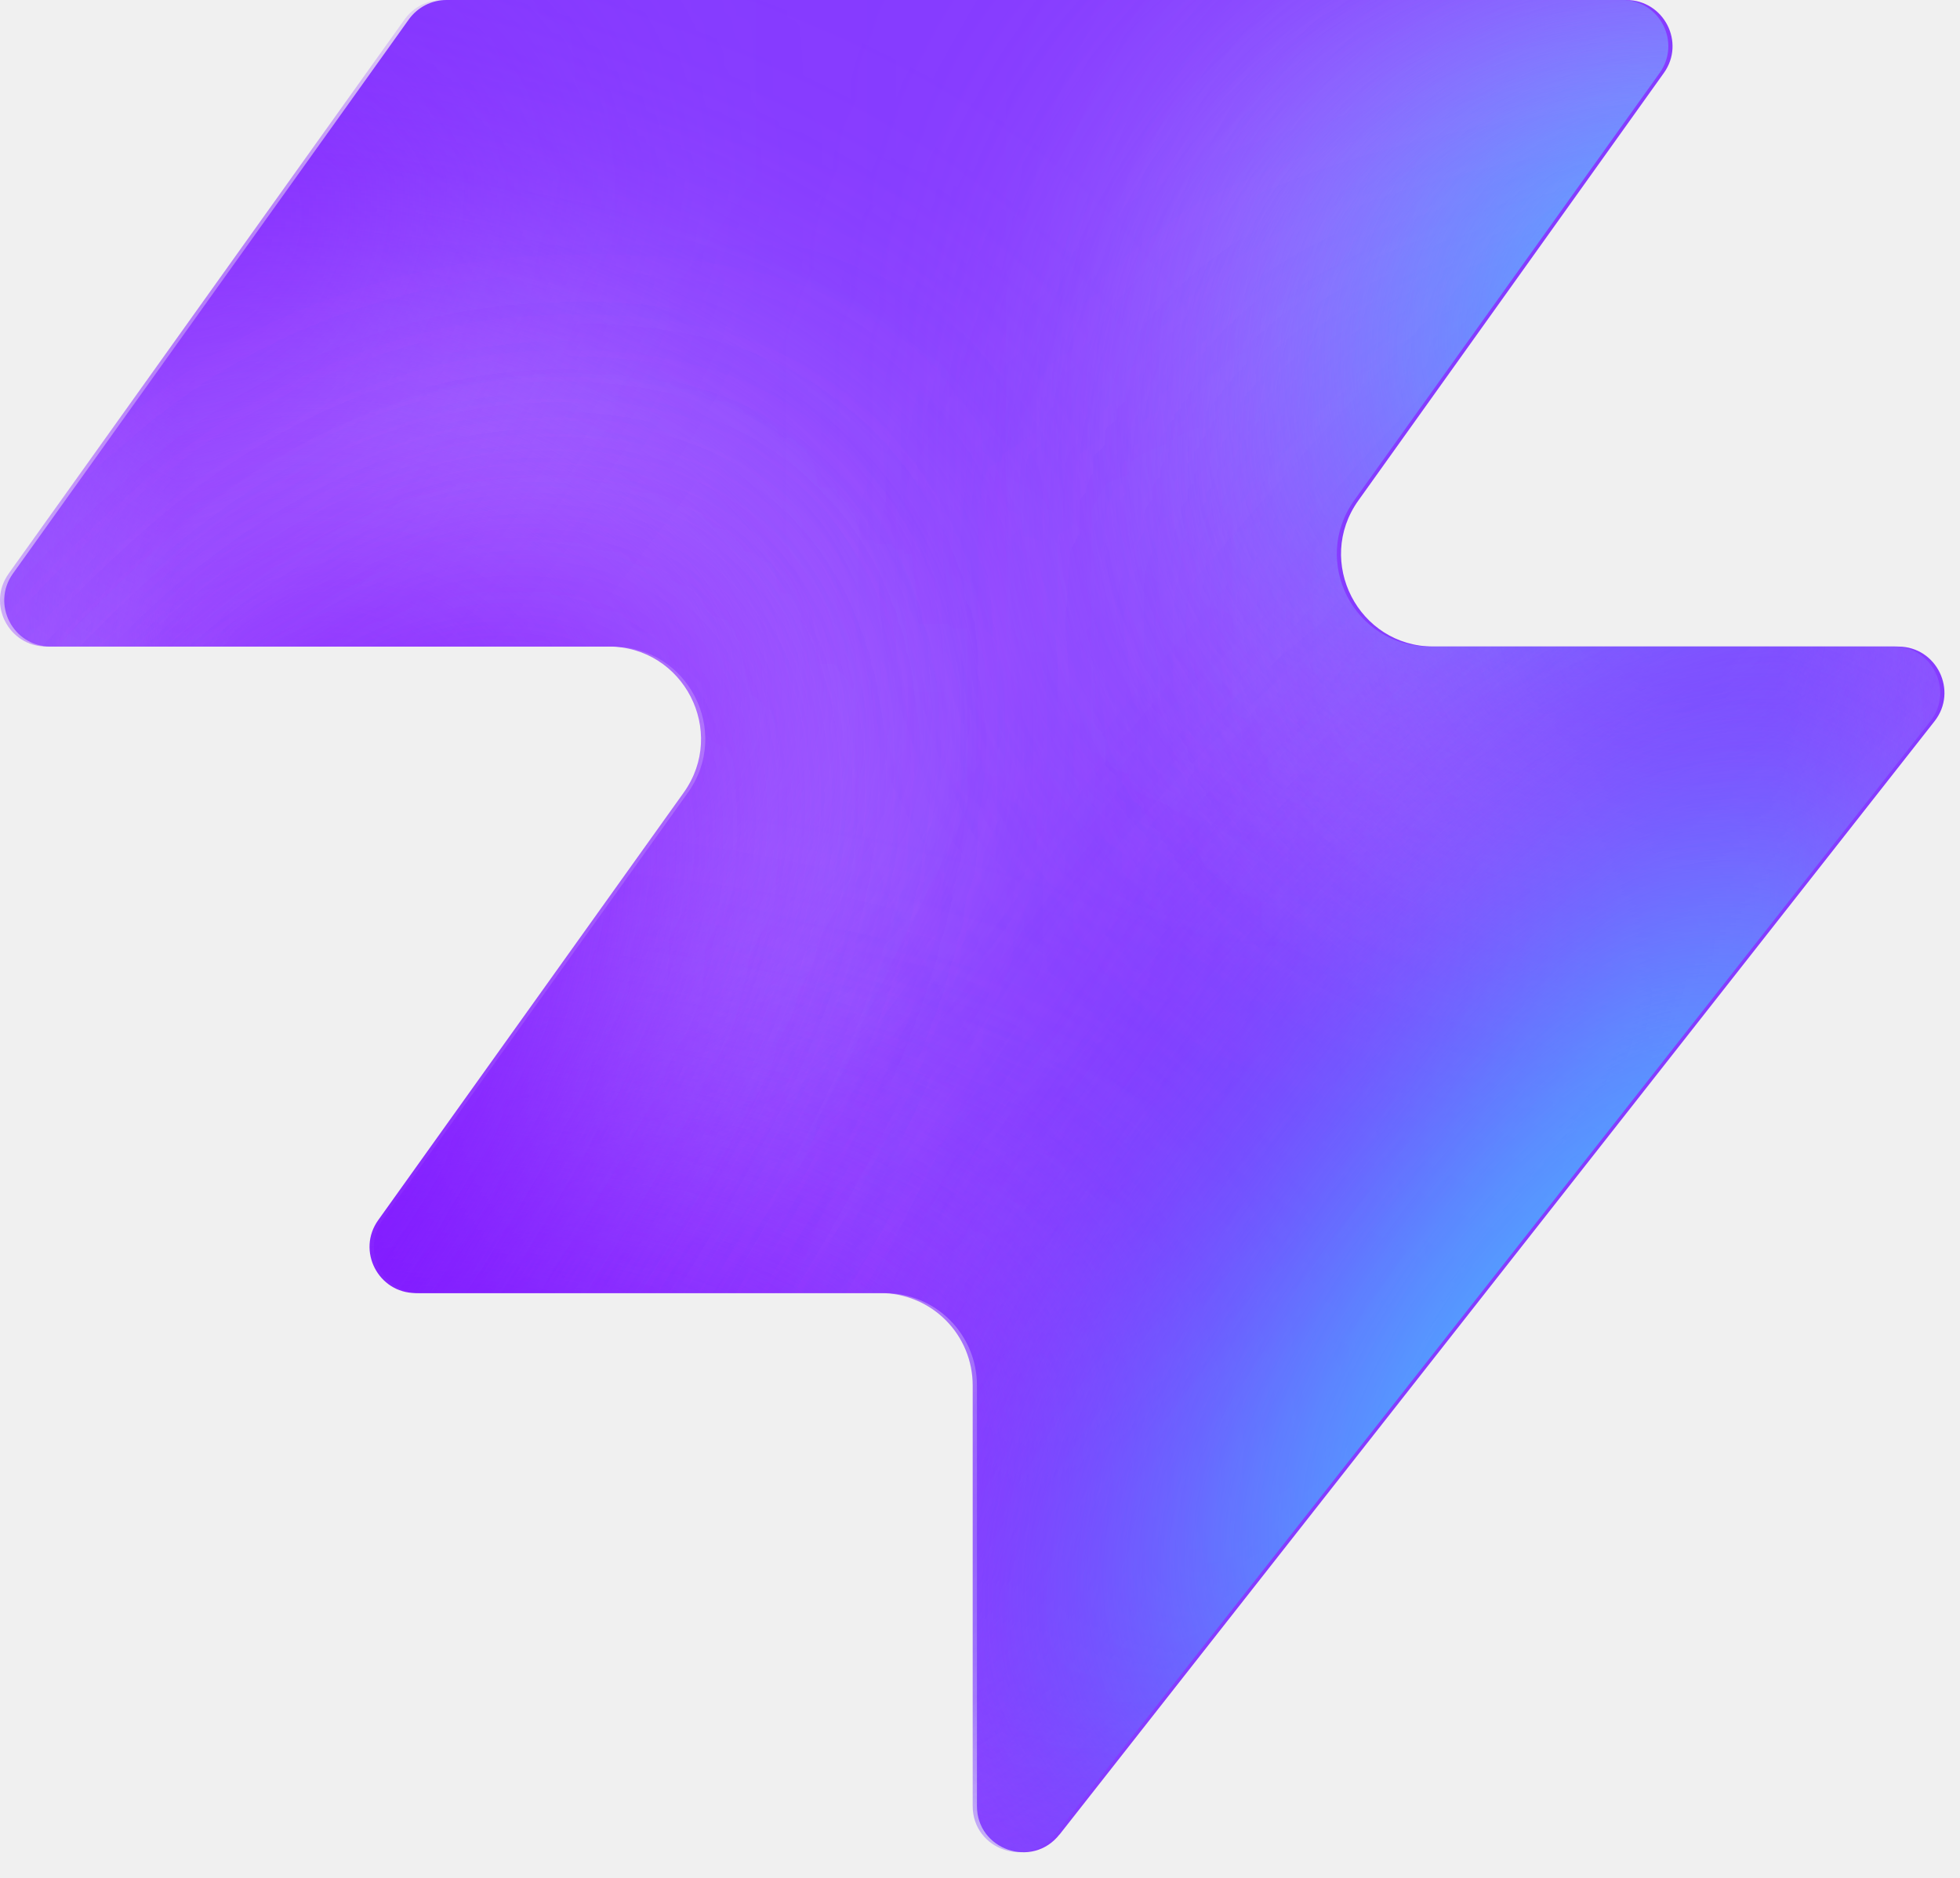
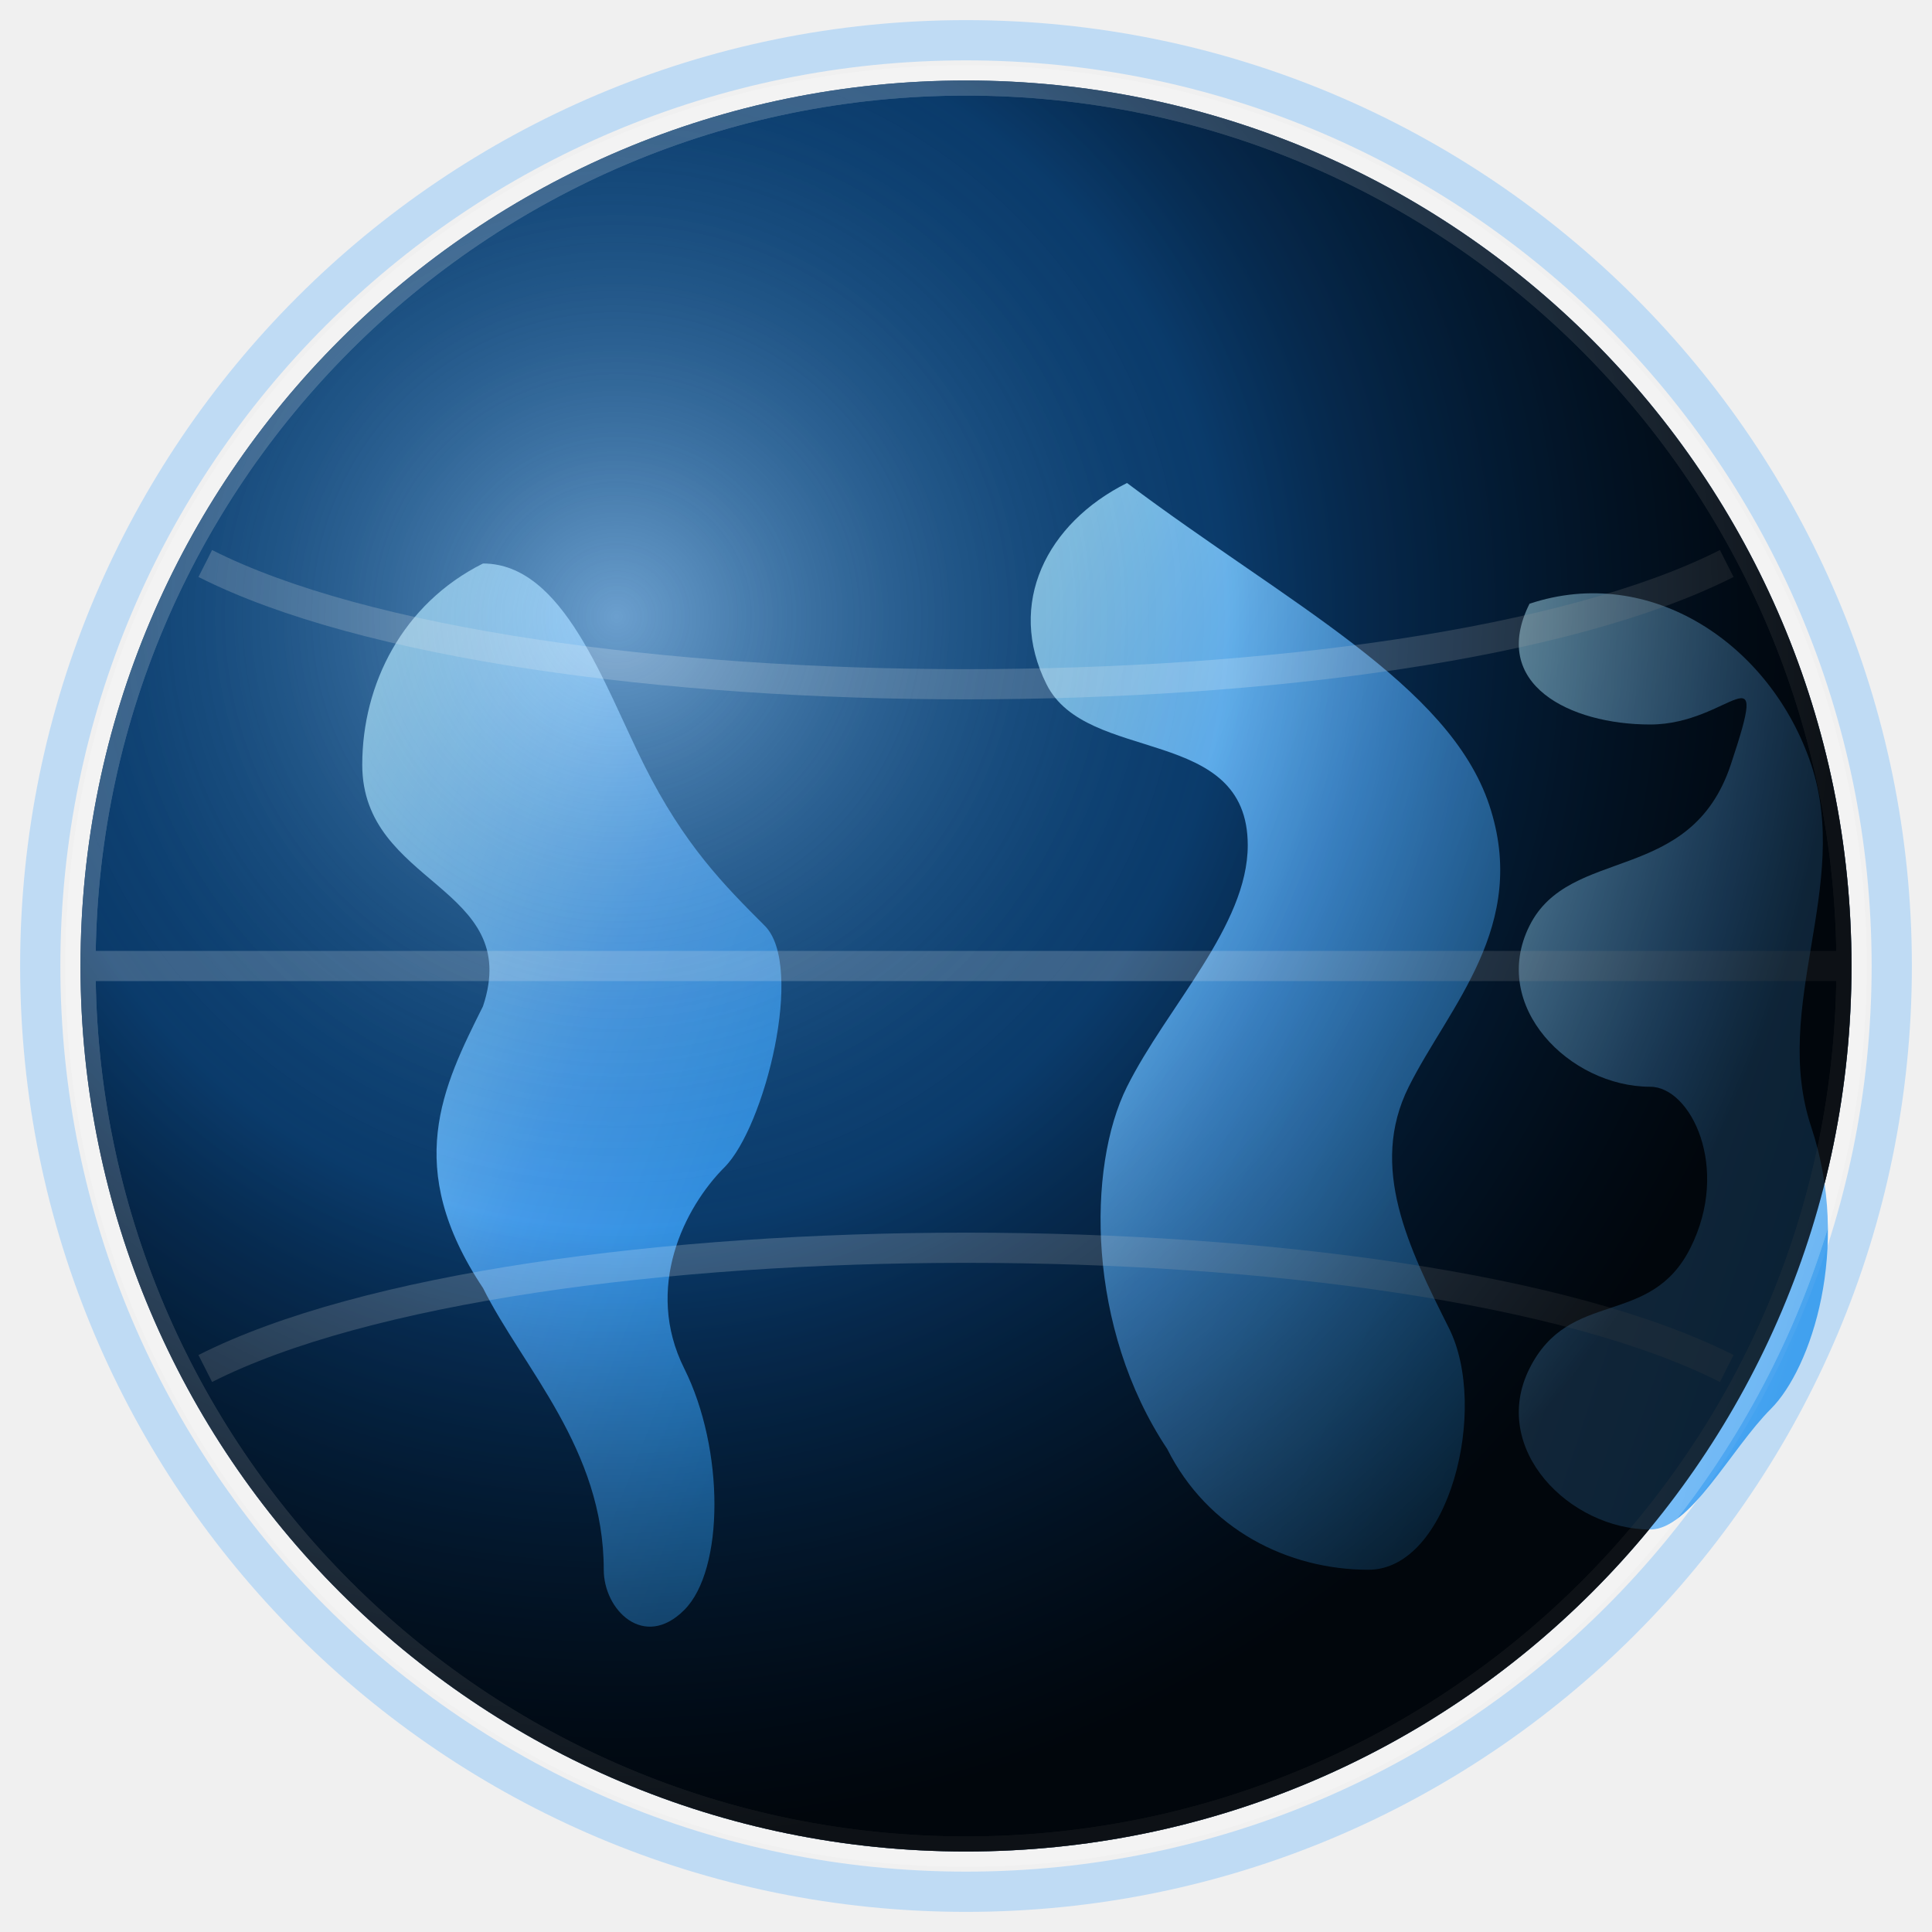
- <svg xmlns="http://www.w3.org/2000/svg" width="48" height="46" fill="none" viewBox="0 0 48 46">
-   <path fill="#863bff" d="M25.946 44.938c-.664.845-2.021.375-2.021-.698V33.937a2.26 2.26 0 0 0-2.262-2.262H10.287c-.92 0-1.456-1.04-.92-1.788l7.48-10.471c1.07-1.497 0-3.578-1.842-3.578H1.237c-.92 0-1.456-1.04-.92-1.788L10.013.474c.214-.297.556-.474.92-.474h28.894c.92 0 1.456 1.04.92 1.788l-7.48 10.471c-1.07 1.498 0 3.579 1.842 3.579h11.377c.943 0 1.473 1.088.89 1.83L25.947 44.94z" style="fill:#863bff;fill:color(display-p3 .525 .23 1);fill-opacity:1" />
-   <mask id="a" width="48" height="46" x="0" y="0" maskUnits="userSpaceOnUse" style="mask-type:alpha">
-     <path fill="#000" d="M25.842 44.938c-.664.844-2.021.375-2.021-.698V33.937a2.26 2.26 0 0 0-2.262-2.262H10.183c-.92 0-1.456-1.04-.92-1.788l7.48-10.471c1.07-1.498 0-3.579-1.842-3.579H1.133c-.92 0-1.456-1.04-.92-1.787L9.91.473c.214-.297.556-.474.92-.474h28.894c.92 0 1.456 1.04.92 1.788l-7.48 10.471c-1.07 1.498 0 3.578 1.842 3.578h11.377c.943 0 1.473 1.088.89 1.832L25.843 44.94z" style="fill:#000;fill-opacity:1" />
-   </mask>
-   <g mask="url(#a)">
-     <g filter="url(#b)">
-       <ellipse cx="5.508" cy="14.704" fill="#ede6ff" rx="5.508" ry="14.704" style="fill:#ede6ff;fill:color(display-p3 .927 .903 1);fill-opacity:1" transform="matrix(.00324 1 1 -.00324 -4.47 31.516)" />
-     </g>
-     <g filter="url(#c)">
-       <ellipse cx="10.399" cy="29.851" fill="#ede6ff" rx="10.399" ry="29.851" style="fill:#ede6ff;fill:color(display-p3 .927 .903 1);fill-opacity:1" transform="matrix(.00324 1 1 -.00324 -39.328 7.883)" />
-     </g>
-     <g filter="url(#d)">
-       <ellipse cx="5.508" cy="30.487" fill="#7e14ff" rx="5.508" ry="30.487" style="fill:#7e14ff;fill:color(display-p3 .492 .077 1);fill-opacity:1" transform="rotate(89.814 -25.913 -14.639)scale(1 -1)" />
-     </g>
-     <g filter="url(#e)">
-       <ellipse cx="5.508" cy="30.599" fill="#7e14ff" rx="5.508" ry="30.599" style="fill:#7e14ff;fill:color(display-p3 .492 .077 1);fill-opacity:1" transform="rotate(89.814 -32.644 -3.334)scale(1 -1)" />
-     </g>
-     <g filter="url(#f)">
-       <ellipse cx="5.508" cy="30.599" fill="#7e14ff" rx="5.508" ry="30.599" style="fill:#7e14ff;fill:color(display-p3 .492 .077 1);fill-opacity:1" transform="matrix(.00324 1 1 -.00324 -34.34 30.47)" />
-     </g>
-     <g filter="url(#g)">
-       <ellipse cx="14.072" cy="22.078" fill="#ede6ff" rx="14.072" ry="22.078" style="fill:#ede6ff;fill:color(display-p3 .927 .903 1);fill-opacity:1" transform="rotate(93.35 24.506 48.493)scale(-1 1)" />
-     </g>
-     <g filter="url(#h)">
-       <ellipse cx="3.47" cy="21.501" fill="#7e14ff" rx="3.47" ry="21.501" style="fill:#7e14ff;fill:color(display-p3 .492 .077 1);fill-opacity:1" transform="rotate(89.009 28.708 47.59)scale(-1 1)" />
-     </g>
-     <g filter="url(#i)">
-       <ellipse cx="3.47" cy="21.501" fill="#7e14ff" rx="3.47" ry="21.501" style="fill:#7e14ff;fill:color(display-p3 .492 .077 1);fill-opacity:1" transform="rotate(89.009 28.708 47.59)scale(-1 1)" />
-     </g>
-     <g filter="url(#j)">
-       <ellipse cx=".387" cy="8.972" fill="#7e14ff" rx="4.407" ry="29.108" style="fill:#7e14ff;fill:color(display-p3 .492 .077 1);fill-opacity:1" transform="rotate(39.51 .387 8.972)" />
-     </g>
-     <g filter="url(#k)">
-       <ellipse cx="47.523" cy="-6.092" fill="#7e14ff" rx="4.407" ry="29.108" style="fill:#7e14ff;fill:color(display-p3 .492 .077 1);fill-opacity:1" transform="rotate(37.892 47.523 -6.092)" />
-     </g>
-     <g filter="url(#l)">
-       <ellipse cx="41.412" cy="6.333" fill="#47bfff" rx="5.971" ry="9.665" style="fill:#47bfff;fill:color(display-p3 .28 .748 1);fill-opacity:1" transform="rotate(37.892 41.412 6.333)" />
-     </g>
-     <g filter="url(#m)">
-       <ellipse cx="-1.879" cy="38.332" fill="#7e14ff" rx="4.407" ry="29.108" style="fill:#7e14ff;fill:color(display-p3 .492 .077 1);fill-opacity:1" transform="rotate(37.892 -1.88 38.332)" />
-     </g>
-     <g filter="url(#n)">
-       <ellipse cx="-1.879" cy="38.332" fill="#7e14ff" rx="4.407" ry="29.108" style="fill:#7e14ff;fill:color(display-p3 .492 .077 1);fill-opacity:1" transform="rotate(37.892 -1.88 38.332)" />
-     </g>
-     <g filter="url(#o)">
-       <ellipse cx="35.651" cy="29.907" fill="#7e14ff" rx="4.407" ry="29.108" style="fill:#7e14ff;fill:color(display-p3 .492 .077 1);fill-opacity:1" transform="rotate(37.892 35.651 29.907)" />
-     </g>
-     <g filter="url(#p)">
-       <ellipse cx="38.418" cy="32.4" fill="#47bfff" rx="5.971" ry="15.297" style="fill:#47bfff;fill:color(display-p3 .28 .748 1);fill-opacity:1" transform="rotate(37.892 38.418 32.4)" />
-     </g>
+ <svg xmlns="http://www.w3.org/2000/svg" viewBox="0 0 48 48" width="48" height="48">
+   <circle cx="24" cy="24" r="23" fill="none" stroke="#4daaff" stroke-width="1" opacity="0.3" />
+   <circle cx="24" cy="24" r="22" fill="#07315c" />
+   <circle cx="24" cy="24" r="22" fill="url(#oceanGrad)" />
+   <g fill="#7ad0ff" opacity="0.85">
+     <path d="M12,14 C10,15 9,17 9,19 C9,22 13,22 12,25 C11,27 10,29 12,32 C13,34 15,36 15,39 C15,40 16,41 17,40 C18,39 18,36 17,34 C16,32 17,30 18,29 C19,28 20,24 19,23 C18,22 17,21 16,19 C15,17 14,14 12,14 Z" fill="url(#landGrad)" />
+     <path d="M28,12 C26,13 25,15 26,17 C27,19 31,18 31,21 C31,23 29,25 28,27 C27,29 27,33 29,36 C30,38 32,39 34,39 C36,39 37,35 36,33 C35,31 34,29 35,27 C36,25 38,23 37,20 C36,17 32,15 28,12 Z" fill="url(#landGrad)" />
+     <path d="M38,15 C37,17 39,18 41,18 C43,18 44,16 43,19 C42,22 39,21 38,23 C37,25 39,27 41,27 C42,27 43,29 42,31 C41,33 39,32 38,34 C37,36 39,38 41,38 C42,38 43,36 44,35 C45,34 46,31 45,28 C44,25 46,22 45,19 C44,16 41,14 38,15 Z" fill="url(#landGrad)" />
  </g>
+   <g stroke="#ffffff" stroke-width="0.75" fill="none" opacity="0.2">
+     <line x1="2" y1="24" x2="46" y2="24" />
+     <path d="M5.1,14 C13,18 35,18 42.9,14" />
+     <path d="M5.1,34 C13,30 35,30 42.9,34" />
+     <path d="M24,2 A22,22 0 0,0 24,46" />
+     <path d="M24,2 A22,22 0 0,1 24,46" />
+     <circle cx="24" cy="24" r="22" />
+   </g>
+   <circle cx="24" cy="24" r="22" fill="url(#sphereShade)" pointer-events="none" />
  <defs>
-     <filter id="b" width="60.045" height="41.654" x="-19.77" y="16.149" color-interpolation-filters="sRGB" filterUnits="userSpaceOnUse">
-       <feFlood flood-opacity="0" result="BackgroundImageFix" />
-       <feBlend in="SourceGraphic" in2="BackgroundImageFix" result="shape" />
-       <feGaussianBlur result="effect1_foregroundBlur_2002_17158" stdDeviation="7.659" />
-     </filter>
-     <filter id="c" width="90.34" height="51.437" x="-54.613" y="-7.533" color-interpolation-filters="sRGB" filterUnits="userSpaceOnUse">
-       <feFlood flood-opacity="0" result="BackgroundImageFix" />
-       <feBlend in="SourceGraphic" in2="BackgroundImageFix" result="shape" />
-       <feGaussianBlur result="effect1_foregroundBlur_2002_17158" stdDeviation="7.659" />
-     </filter>
-     <filter id="d" width="79.355" height="29.4" x="-49.64" y="2.03" color-interpolation-filters="sRGB" filterUnits="userSpaceOnUse">
-       <feFlood flood-opacity="0" result="BackgroundImageFix" />
-       <feBlend in="SourceGraphic" in2="BackgroundImageFix" result="shape" />
-       <feGaussianBlur result="effect1_foregroundBlur_2002_17158" stdDeviation="4.596" />
-     </filter>
-     <filter id="e" width="79.579" height="29.4" x="-45.045" y="20.029" color-interpolation-filters="sRGB" filterUnits="userSpaceOnUse">
-       <feFlood flood-opacity="0" result="BackgroundImageFix" />
-       <feBlend in="SourceGraphic" in2="BackgroundImageFix" result="shape" />
-       <feGaussianBlur result="effect1_foregroundBlur_2002_17158" stdDeviation="4.596" />
-     </filter>
-     <filter id="f" width="79.579" height="29.4" x="-43.513" y="21.178" color-interpolation-filters="sRGB" filterUnits="userSpaceOnUse">
-       <feFlood flood-opacity="0" result="BackgroundImageFix" />
-       <feBlend in="SourceGraphic" in2="BackgroundImageFix" result="shape" />
-       <feGaussianBlur result="effect1_foregroundBlur_2002_17158" stdDeviation="4.596" />
-     </filter>
-     <filter id="g" width="74.749" height="58.852" x="15.756" y="-17.901" color-interpolation-filters="sRGB" filterUnits="userSpaceOnUse">
-       <feFlood flood-opacity="0" result="BackgroundImageFix" />
-       <feBlend in="SourceGraphic" in2="BackgroundImageFix" result="shape" />
-       <feGaussianBlur result="effect1_foregroundBlur_2002_17158" stdDeviation="7.659" />
-     </filter>
-     <filter id="h" width="61.377" height="25.362" x="23.548" y="2.284" color-interpolation-filters="sRGB" filterUnits="userSpaceOnUse">
-       <feFlood flood-opacity="0" result="BackgroundImageFix" />
-       <feBlend in="SourceGraphic" in2="BackgroundImageFix" result="shape" />
-       <feGaussianBlur result="effect1_foregroundBlur_2002_17158" stdDeviation="4.596" />
-     </filter>
-     <filter id="i" width="61.377" height="25.362" x="23.548" y="2.284" color-interpolation-filters="sRGB" filterUnits="userSpaceOnUse">
-       <feFlood flood-opacity="0" result="BackgroundImageFix" />
-       <feBlend in="SourceGraphic" in2="BackgroundImageFix" result="shape" />
-       <feGaussianBlur result="effect1_foregroundBlur_2002_17158" stdDeviation="4.596" />
-     </filter>
-     <filter id="j" width="56.045" height="63.649" x="-27.636" y="-22.853" color-interpolation-filters="sRGB" filterUnits="userSpaceOnUse">
-       <feFlood flood-opacity="0" result="BackgroundImageFix" />
-       <feBlend in="SourceGraphic" in2="BackgroundImageFix" result="shape" />
-       <feGaussianBlur result="effect1_foregroundBlur_2002_17158" stdDeviation="4.596" />
-     </filter>
-     <filter id="k" width="54.814" height="64.646" x="20.116" y="-38.415" color-interpolation-filters="sRGB" filterUnits="userSpaceOnUse">
-       <feFlood flood-opacity="0" result="BackgroundImageFix" />
-       <feBlend in="SourceGraphic" in2="BackgroundImageFix" result="shape" />
-       <feGaussianBlur result="effect1_foregroundBlur_2002_17158" stdDeviation="4.596" />
-     </filter>
-     <filter id="l" width="33.541" height="35.313" x="24.641" y="-11.323" color-interpolation-filters="sRGB" filterUnits="userSpaceOnUse">
-       <feFlood flood-opacity="0" result="BackgroundImageFix" />
-       <feBlend in="SourceGraphic" in2="BackgroundImageFix" result="shape" />
-       <feGaussianBlur result="effect1_foregroundBlur_2002_17158" stdDeviation="4.596" />
-     </filter>
-     <filter id="m" width="54.814" height="64.646" x="-29.286" y="6.009" color-interpolation-filters="sRGB" filterUnits="userSpaceOnUse">
-       <feFlood flood-opacity="0" result="BackgroundImageFix" />
-       <feBlend in="SourceGraphic" in2="BackgroundImageFix" result="shape" />
-       <feGaussianBlur result="effect1_foregroundBlur_2002_17158" stdDeviation="4.596" />
-     </filter>
-     <filter id="n" width="54.814" height="64.646" x="-29.286" y="6.009" color-interpolation-filters="sRGB" filterUnits="userSpaceOnUse">
-       <feFlood flood-opacity="0" result="BackgroundImageFix" />
-       <feBlend in="SourceGraphic" in2="BackgroundImageFix" result="shape" />
-       <feGaussianBlur result="effect1_foregroundBlur_2002_17158" stdDeviation="4.596" />
-     </filter>
-     <filter id="o" width="54.814" height="64.646" x="8.244" y="-2.416" color-interpolation-filters="sRGB" filterUnits="userSpaceOnUse">
-       <feFlood flood-opacity="0" result="BackgroundImageFix" />
-       <feBlend in="SourceGraphic" in2="BackgroundImageFix" result="shape" />
-       <feGaussianBlur result="effect1_foregroundBlur_2002_17158" stdDeviation="4.596" />
-     </filter>
-     <filter id="p" width="39.409" height="43.623" x="18.713" y="10.588" color-interpolation-filters="sRGB" filterUnits="userSpaceOnUse">
-       <feFlood flood-opacity="0" result="BackgroundImageFix" />
-       <feBlend in="SourceGraphic" in2="BackgroundImageFix" result="shape" />
-       <feGaussianBlur result="effect1_foregroundBlur_2002_17158" stdDeviation="4.596" />
-     </filter>
+     <radialGradient id="oceanGrad" cx="30%" cy="30%" r="70%">
+       <stop offset="0%" stop-color="#1c6cb4" />
+       <stop offset="60%" stop-color="#07315c" />
+       <stop offset="100%" stop-color="#02172e" />
+     </radialGradient>
+     <linearGradient id="landGrad" x1="0%" y1="0%" x2="100%" y2="100%">
+       <stop offset="0%" stop-color="#a3e2ff" />
+       <stop offset="50%" stop-color="#4daaff" />
+       <stop offset="100%" stop-color="#1e8fe8" />
+     </linearGradient>
+     <radialGradient id="sphereShade" cx="30%" cy="30%" r="70%">
+       <stop offset="0%" stop-color="#ffffff" stop-opacity="0.35" />
+       <stop offset="50%" stop-color="#000000" stop-opacity="0" />
+       <stop offset="100%" stop-color="#000000" stop-opacity="0.75" />
+     </radialGradient>
  </defs>
</svg>
